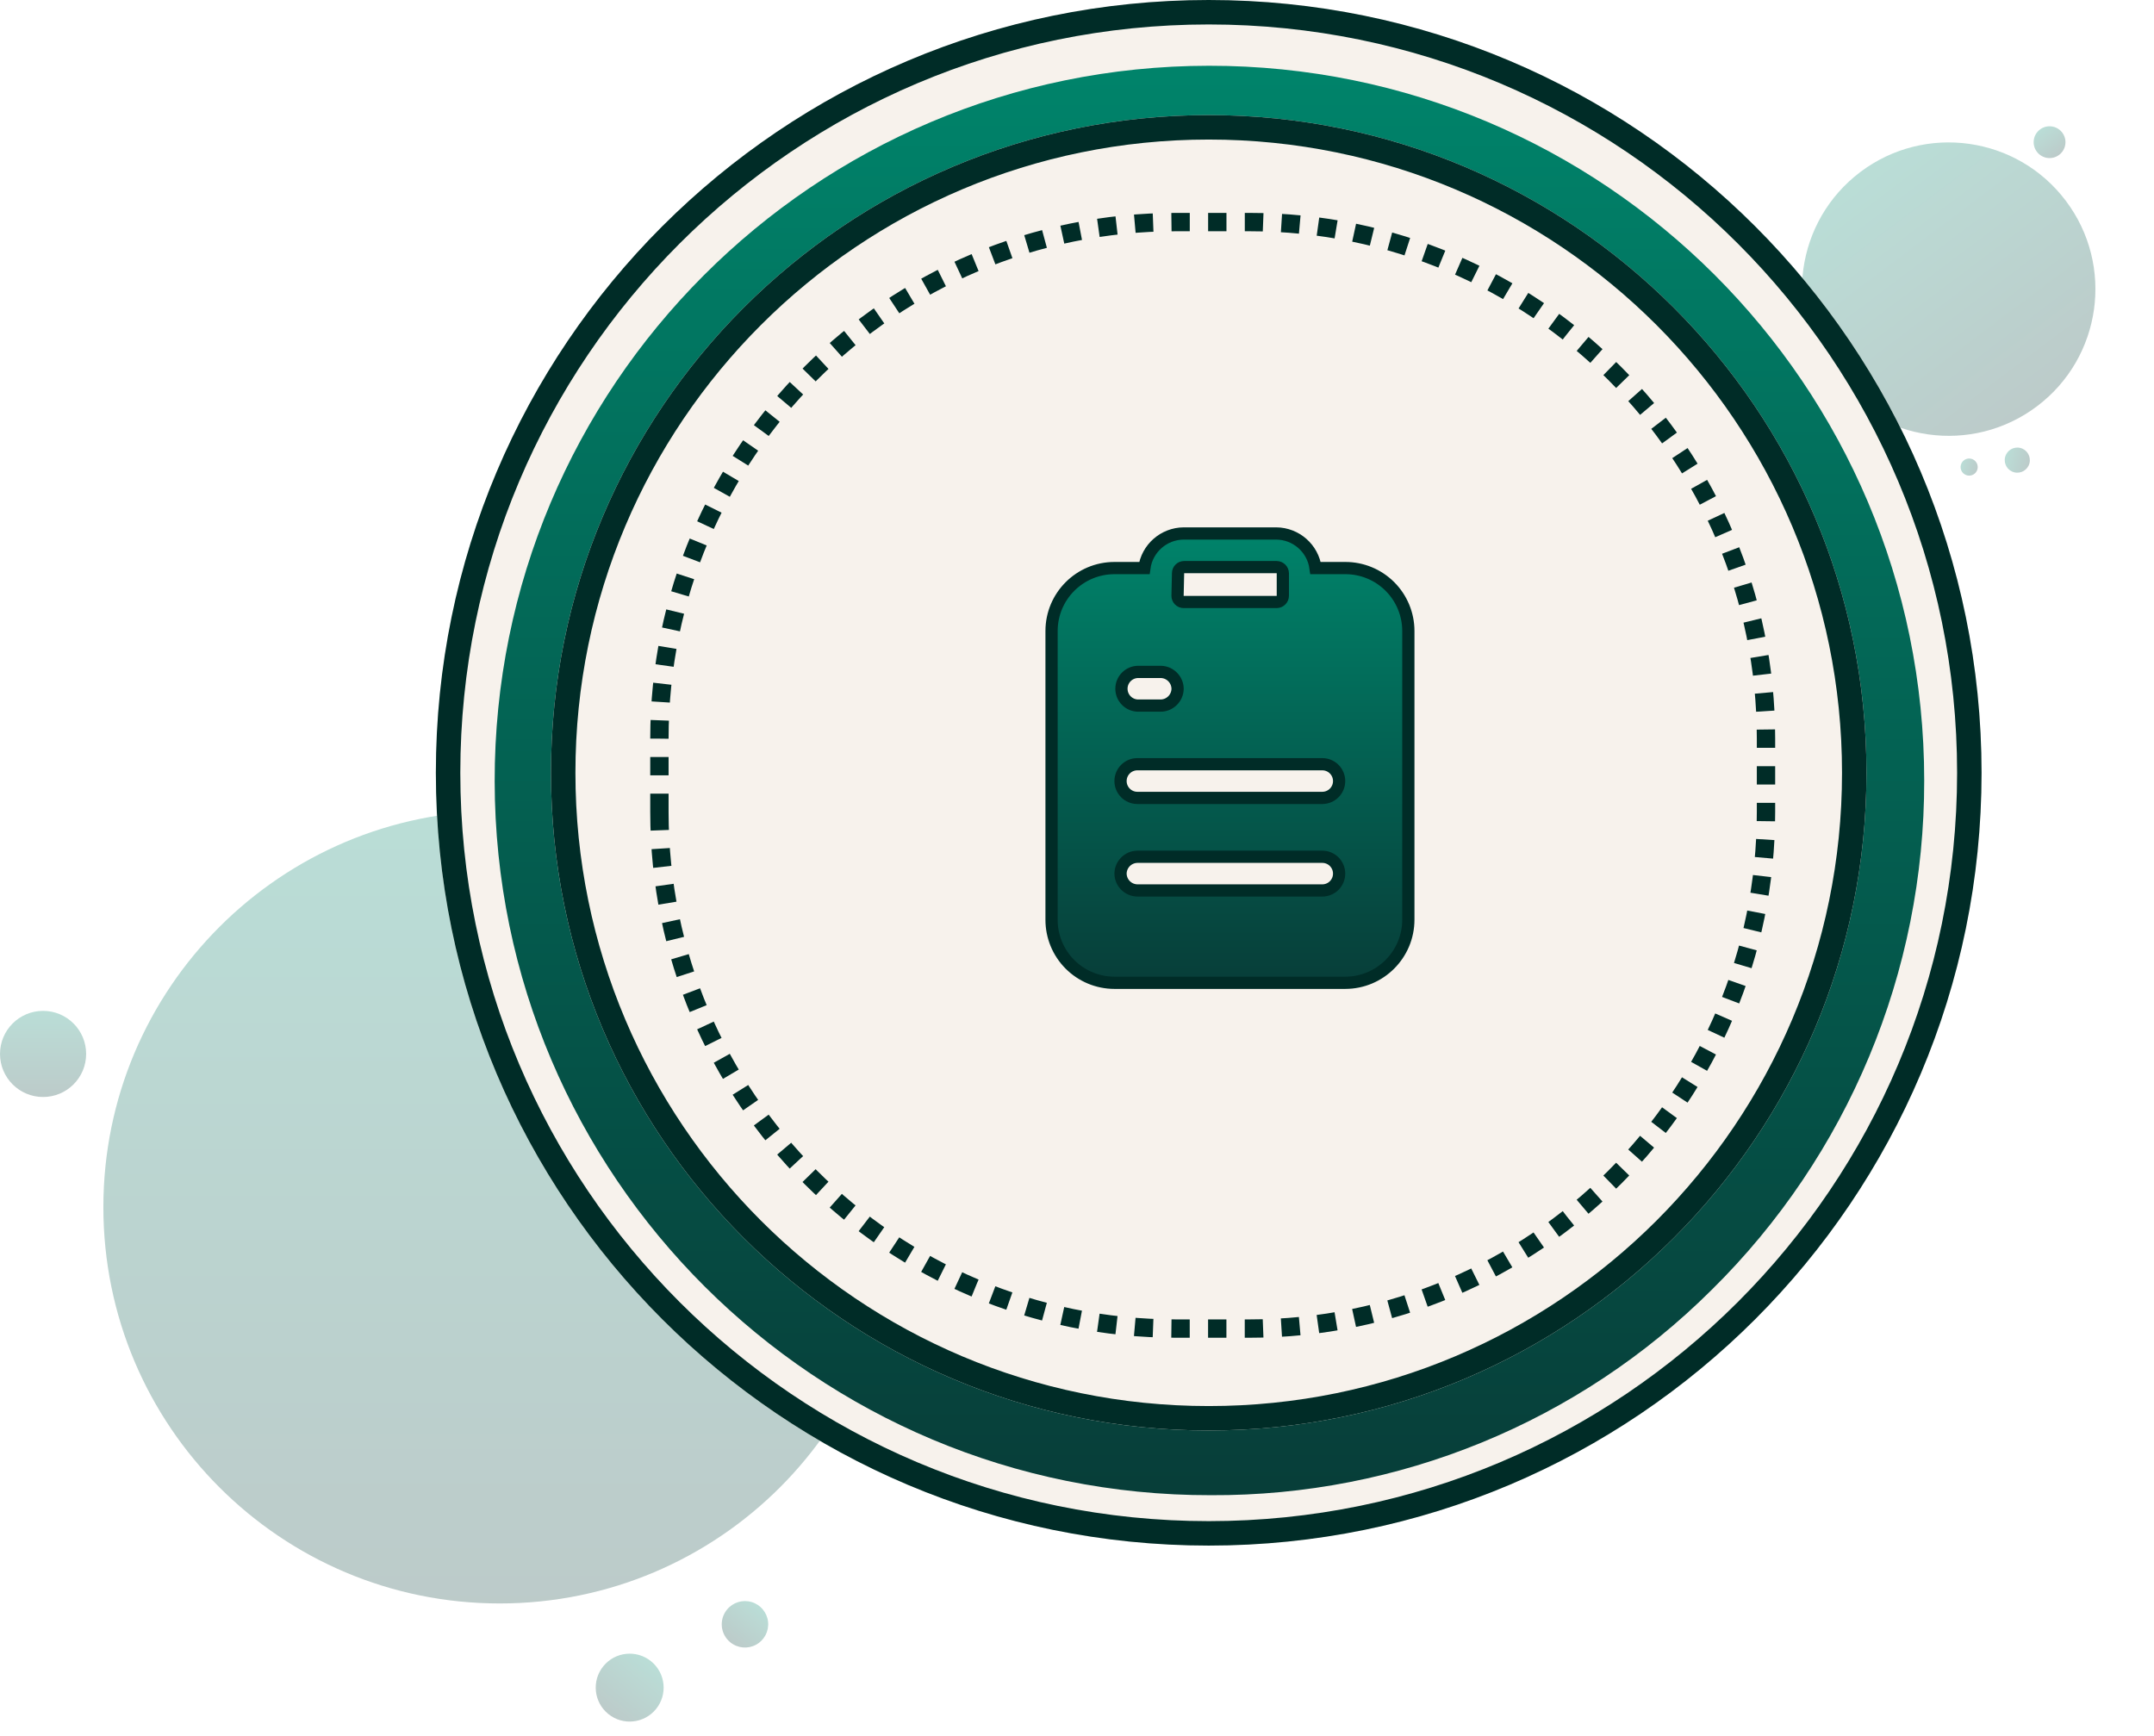
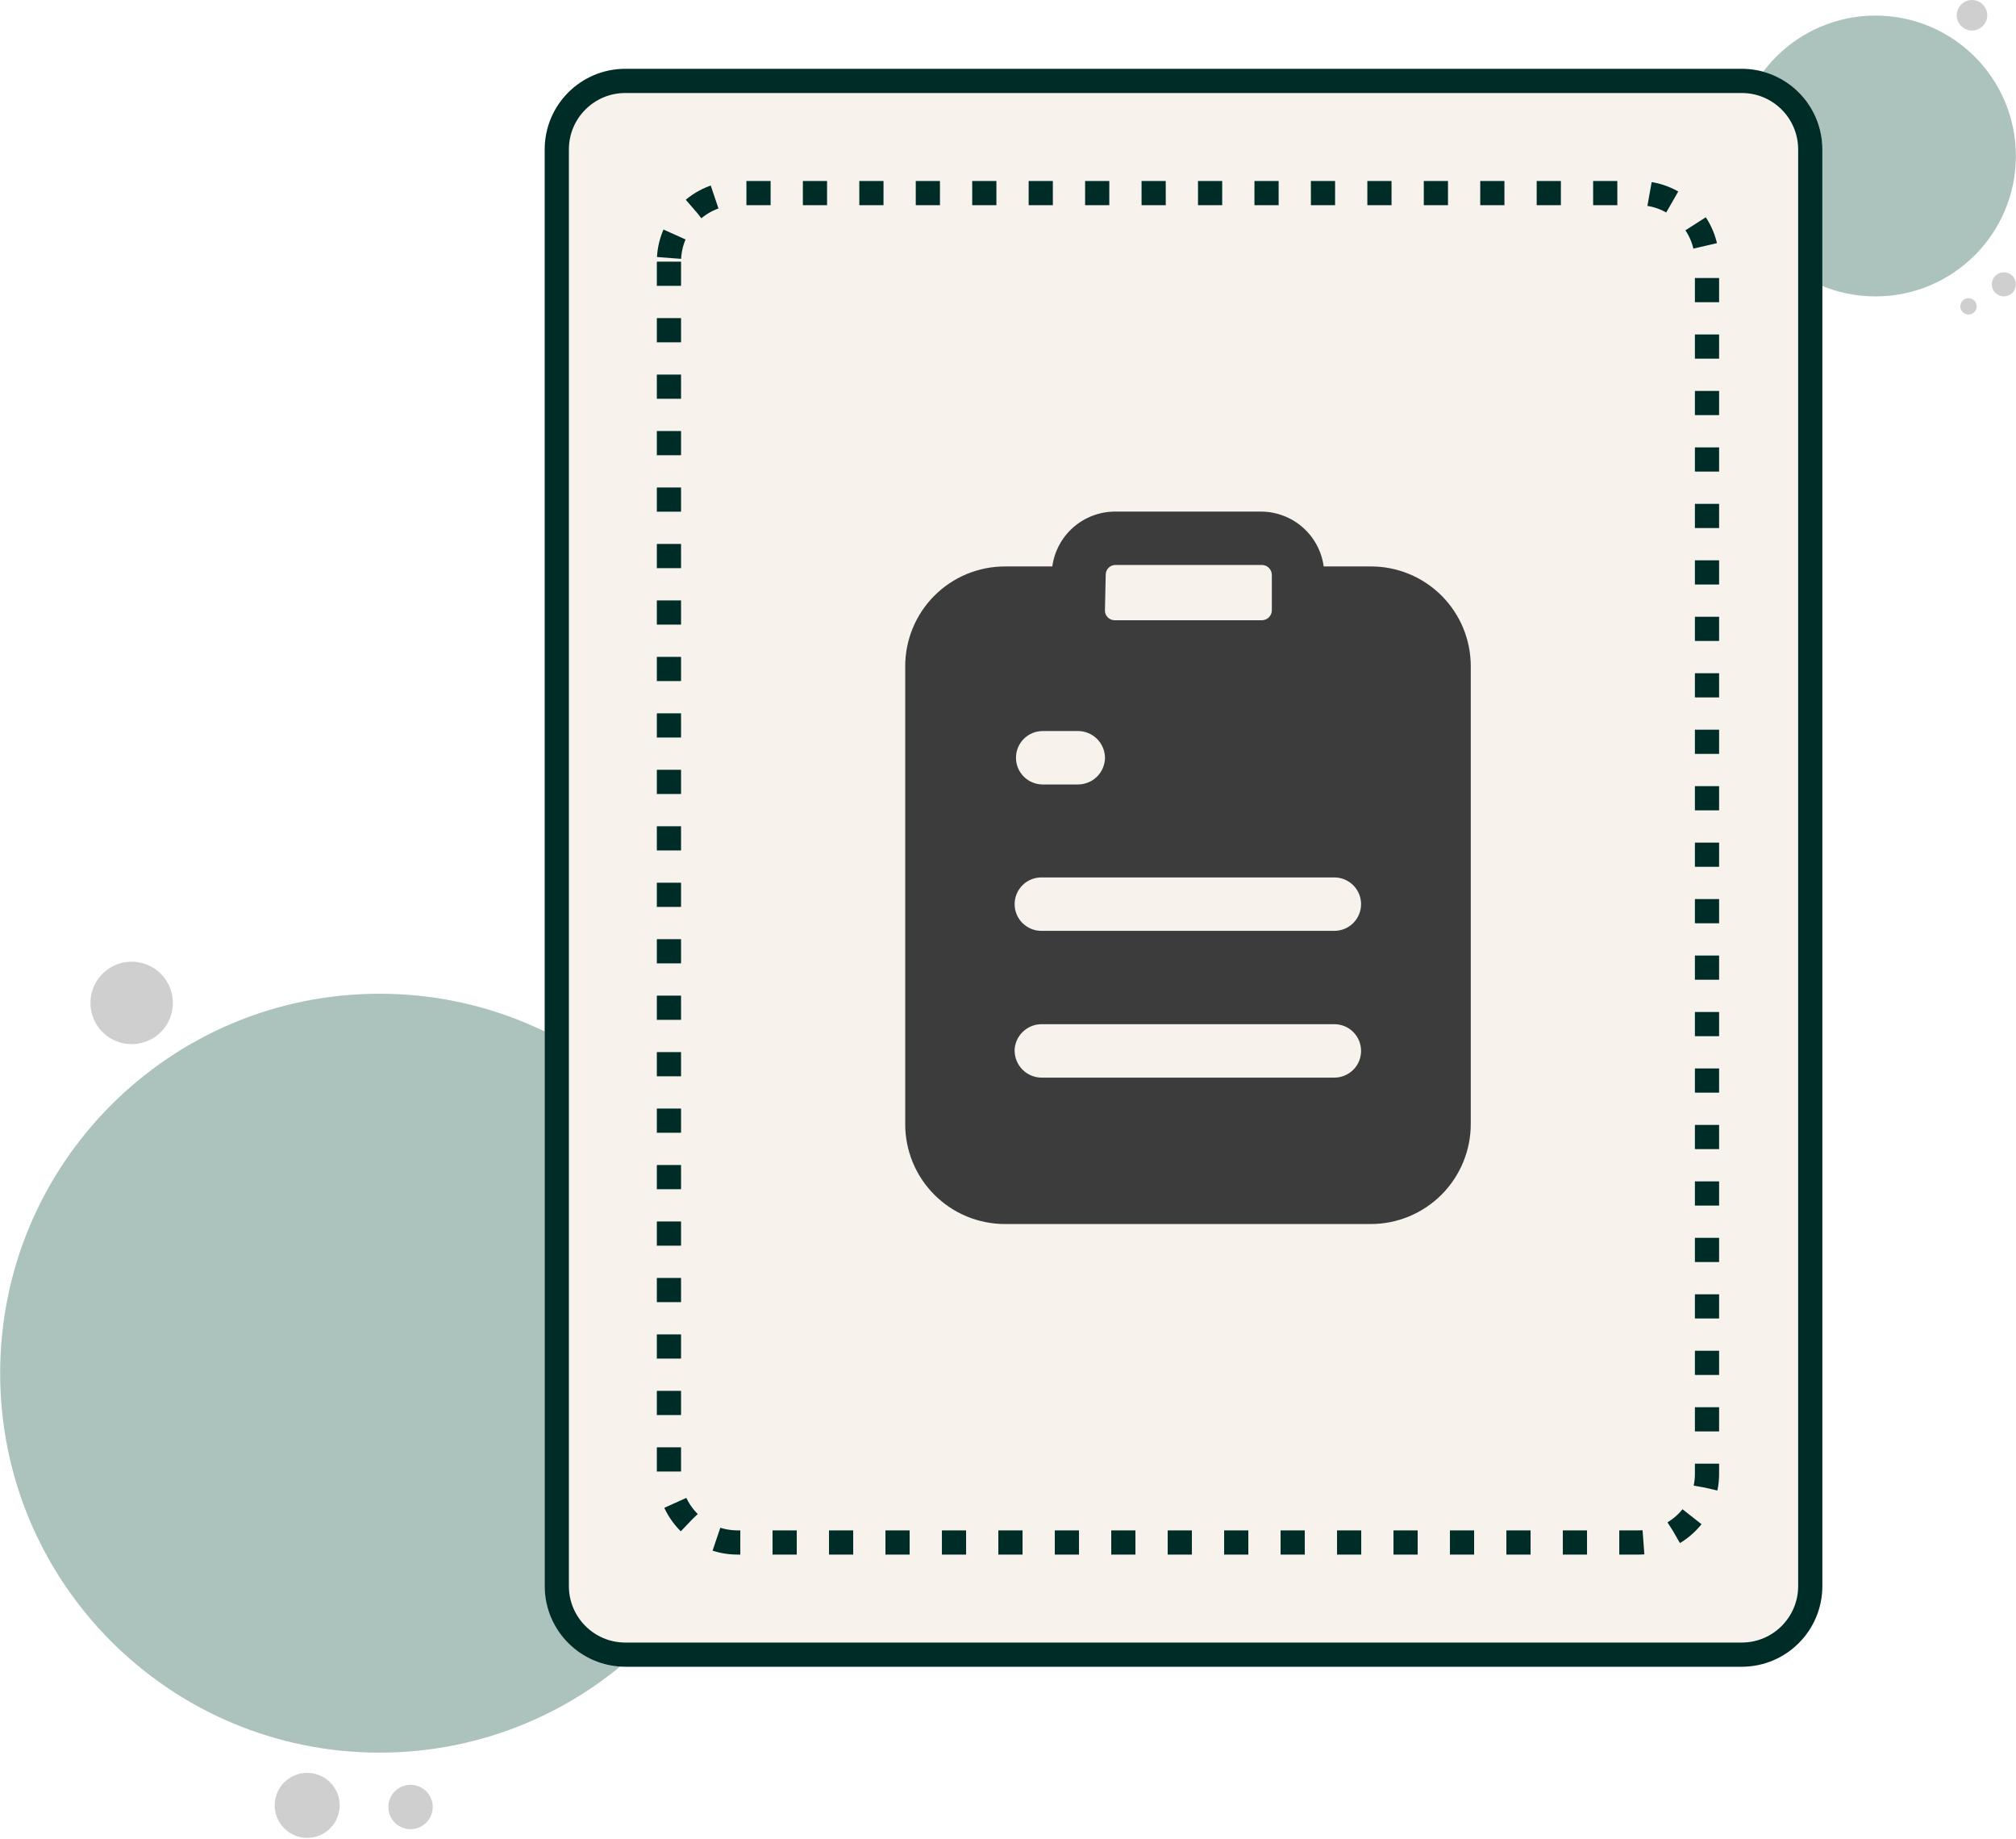
- <svg xmlns="http://www.w3.org/2000/svg" xmlns:xlink="http://www.w3.org/1999/xlink" width="176.161" height="141.934" viewBox="0 0 176.161 141.934">
-   <defs>
-     <linearGradient id="linear-gradient" x1="0.5" x2="0.5" y2="1" gradientUnits="objectBoundingBox">
-       <stop offset="0" stop-color="#00836a" />
-       <stop offset="1" stop-color="#073e39" />
-     </linearGradient>
-     <linearGradient id="linear-gradient-6" y1="1" y2="0" xlink:href="#linear-gradient" />
-   </defs>
-   <g id="illustration" transform="translate(-57 -461)">
-     <g id="Group_39521" data-name="Group 39521" transform="translate(57 527.317)" opacity="0.272">
-       <circle id="Ellipse_1999" data-name="Ellipse 1999" cx="32.414" cy="32.414" r="32.414" transform="translate(8.454 0)" fill="url(#linear-gradient)" />
-       <path id="Path_25533" data-name="Path 25533" d="M2.777,5.554A2.777,2.777,0,1,0,0,2.777,2.777,2.777,0,0,0,2.777,5.554Z" transform="translate(51.087 67.806) rotate(39)" fill="url(#linear-gradient)" />
-       <path id="Path_25534" data-name="Path 25534" d="M1.9,3.793A1.9,1.9,0,1,0,0,1.9,1.9,1.9,0,0,0,1.9,3.793Z" transform="translate(60.641 63.866) rotate(39)" fill="url(#linear-gradient)" />
-       <path id="Path_25535" data-name="Path 25535" d="M15.805,7.3A3.522,3.522,0,1,0,12.284,3.78,3.522,3.522,0,0,0,15.805,7.3Z" transform="translate(-12.283 16.105)" fill="url(#linear-gradient)" />
-     </g>
-     <g id="Group_39533" data-name="Group 39533" transform="matrix(0.799, -0.602, 0.602, 0.799, 199.566, 482.285)" opacity="0.272">
-       <circle id="Ellipse_1999-2" data-name="Ellipse 1999" cx="11.994" cy="11.994" r="11.994" transform="translate(0 0)" fill="url(#linear-gradient)" />
-       <path id="Path_25533-2" data-name="Path 25533" d="M1.027,0A1.027,1.027,0,1,1,0,1.027,1.028,1.028,0,0,1,1.027,0Z" transform="translate(9.506 26.687) rotate(141)" fill="url(#linear-gradient-6)" />
-       <path id="Path_25534-2" data-name="Path 25534" d="M.7,0A.7.7,0,1,1,0,.7.7.7,0,0,1,.7,0Z" transform="translate(5.561 24.723) rotate(141)" fill="url(#linear-gradient-6)" />
-       <path id="Path_25535-2" data-name="Path 25535" d="M1.3,2.606a1.3,1.3,0,1,1,1.3-1.3A1.3,1.3,0,0,1,1.3,2.606Z" transform="translate(24.51 6.055)" fill="url(#linear-gradient)" />
-     </g>
-     <g id="Ellipse_2007" data-name="Ellipse 2007" transform="translate(92.646 461)" fill="#f7f2ec" stroke="#002c27" stroke-width="2">
-       <circle cx="63.206" cy="63.206" r="63.206" stroke="none" />
-       <circle cx="63.206" cy="63.206" r="62.206" fill="none" />
-     </g>
-     <g id="Group_39720" data-name="Group 39720" transform="translate(97.691 466.379)">
-       <g id="Group_39719" data-name="Group 39719" transform="translate(0 0)">
-         <path id="Path_27264" data-name="Path 27264" d="M511.6,1209.586a58.4,58.4,0,0,1-17.376,41.655,57.642,57.642,0,0,1-40.965,16.8,58.456,58.456,0,1,1,58.341-58.455Z" transform="translate(-394.923 -1151.13)" fill="url(#linear-gradient)" />
-       </g>
-     </g>
-     <g id="Ellipse_2008" data-name="Ellipse 2008" transform="translate(102.06 470.414)" fill="#f7f2ec" stroke="#002c27" stroke-width="2">
-       <circle cx="53.793" cy="53.793" r="53.793" stroke="none" />
-       <circle cx="53.793" cy="53.793" r="52.793" fill="none" />
-     </g>
-     <g id="Rectangle_7600" data-name="Rectangle 7600" transform="translate(110.179 570.413) rotate(-90)" fill="none" stroke="#002c27" stroke-width="1.5" stroke-dasharray="1.5 1.5">
-       <rect width="92" height="92" rx="43" stroke="none" />
-       <rect x="0.75" y="0.75" width="90.5" height="90.5" rx="42.25" fill="none" />
-     </g>
-     <path id="seedwords" d="M28.076,4.83H25.65A3.271,3.271,0,0,0,22.435,2h-7.57a3.271,3.271,0,0,0-3.216,2.83H9.2A5.145,5.145,0,0,0,4.06,9.975V33.586A5.145,5.145,0,0,0,9.2,38.75H28.076a5.163,5.163,0,0,0,5.163-5.163V9.975A5.145,5.145,0,0,0,28.076,4.83ZM14.368,14.7a1.4,1.4,0,0,1-1.378,1.378H11.153a1.378,1.378,0,0,1,0-2.756H12.99A1.4,1.4,0,0,1,14.368,14.7ZM9.7,29.82a1.4,1.4,0,0,1,1.378-1.378H26.2a1.378,1.378,0,0,1,0,2.756H11.079A1.4,1.4,0,0,1,9.7,29.82Zm16.537-6.192H11.079a1.378,1.378,0,0,1,0-2.756H26.2a1.378,1.378,0,0,1,0,2.756ZM14.405,5.252a.5.5,0,0,1,.5-.5h7.57a.514.514,0,0,1,.5.5V7.09a.514.514,0,0,1-.5.514H14.864a.5.5,0,0,1-.5-.514Z" transform="translate(138.94 502.632)" stroke="#002c27" stroke-width="1" fill="url(#linear-gradient)" />
-   </g>
+ <svg xmlns="http://www.w3.org/2000/svg" width="125" height="114" viewBox="0 0 125 114" fill="none">
+   <path opacity="0.4" d="M121.932 19.484C121.807 19.453 121.698 19.375 121.628 19.266C121.558 19.157 121.532 19.026 121.555 18.899C121.579 18.772 121.65 18.658 121.754 18.582C121.858 18.505 121.987 18.471 122.116 18.487C122.244 18.502 122.362 18.566 122.445 18.665C122.528 18.765 122.569 18.892 122.562 19.021C122.554 19.15 122.498 19.271 122.404 19.36C122.31 19.449 122.185 19.499 122.056 19.499C122.014 19.499 121.973 19.494 121.932 19.484ZM123.5 17.627C123.5 17.48 123.544 17.335 123.626 17.212C123.708 17.09 123.824 16.994 123.961 16.938C124.097 16.881 124.247 16.867 124.392 16.895C124.536 16.924 124.669 16.995 124.774 17.099C124.878 17.204 124.949 17.337 124.978 17.482C125.007 17.626 124.992 17.776 124.935 17.913C124.879 18.049 124.783 18.165 124.661 18.247C124.538 18.329 124.394 18.373 124.246 18.373C124.048 18.373 123.859 18.294 123.719 18.154C123.579 18.015 123.5 17.825 123.5 17.627ZM121.326 0.946C121.326 0.759 121.382 0.576 121.486 0.42C121.59 0.265 121.737 0.143 121.91 0.072C122.083 0 122.274 -0.018 122.457 0.018C122.641 0.055 122.809 0.145 122.941 0.277C123.074 0.41 123.164 0.578 123.2 0.762C123.237 0.946 123.218 1.136 123.146 1.309C123.074 1.482 122.953 1.629 122.797 1.733C122.641 1.837 122.458 1.892 122.271 1.892C122.147 1.892 122.024 1.868 121.909 1.82C121.795 1.772 121.69 1.703 121.603 1.615C121.515 1.527 121.445 1.423 121.398 1.308C121.35 1.193 121.326 1.07 121.326 0.946Z" fill="#888888" />
+   <path opacity="0.4" d="M116.288 18.374C121.095 18.374 124.992 14.477 124.992 9.67C124.992 4.863 121.095 0.966 116.288 0.966C111.481 0.966 107.584 4.863 107.584 9.67C107.584 14.477 111.481 18.374 116.288 18.374Z" fill="#2D6759" />
+   <path opacity="0.4" d="M23.532 108.646C36.523 108.646 47.054 98.114 47.054 85.124C47.054 72.133 36.523 61.602 23.532 61.602C10.541 61.602 0.01 72.133 0.01 85.124C0.01 98.114 10.541 108.646 23.532 108.646Z" fill="#2D6759" />
+   <path opacity="0.4" d="M17.031 111.915C17.031 111.517 17.15 111.127 17.371 110.796C17.592 110.464 17.907 110.206 18.275 110.054C18.643 109.901 19.049 109.861 19.439 109.939C19.83 110.017 20.189 110.209 20.471 110.49C20.753 110.772 20.945 111.131 21.023 111.522C21.101 111.913 21.061 112.318 20.908 112.686C20.756 113.055 20.497 113.369 20.166 113.591C19.834 113.812 19.445 113.93 19.046 113.93C18.512 113.93 18 113.718 17.622 113.34C17.244 112.962 17.031 112.45 17.031 111.915ZM24.079 112.015C24.079 111.743 24.16 111.477 24.311 111.251C24.463 111.024 24.678 110.848 24.929 110.744C25.181 110.64 25.457 110.613 25.724 110.666C25.991 110.719 26.236 110.85 26.429 111.043C26.621 111.235 26.752 111.48 26.805 111.747C26.858 112.014 26.831 112.291 26.726 112.542C26.622 112.794 26.446 113.009 26.219 113.16C25.993 113.311 25.727 113.391 25.454 113.391C25.09 113.391 24.739 113.246 24.481 112.988C24.223 112.73 24.079 112.38 24.079 112.015ZM5.607 62.17C5.608 61.665 5.758 61.171 6.039 60.751C6.32 60.33 6.719 60.003 7.186 59.809C7.653 59.616 8.167 59.566 8.663 59.664C9.158 59.763 9.614 60.007 9.971 60.364C10.329 60.722 10.572 61.177 10.67 61.673C10.769 62.169 10.718 62.683 10.525 63.15C10.331 63.617 10.004 64.016 9.583 64.296C9.163 64.577 8.669 64.727 8.163 64.727C7.828 64.727 7.495 64.661 7.185 64.533C6.875 64.404 6.593 64.216 6.356 63.978C6.118 63.741 5.93 63.459 5.802 63.149C5.673 62.839 5.607 62.506 5.607 62.17Z" fill="#888888" />
+   <path d="M33.773 9.265L33.773 98.322C33.773 101.084 36.012 103.322 38.773 103.322H107.993C110.755 103.322 112.993 101.084 112.993 98.322V9.265C112.993 6.504 110.755 4.265 107.993 4.265H38.773C36.012 4.265 33.773 6.504 33.773 9.265Z" fill="#F7F2EC" />
+   <path d="M34.523 9.265L34.523 98.322C34.523 100.669 36.426 102.572 38.773 102.572H107.993C110.341 102.572 112.243 100.669 112.243 98.322V9.265C112.243 6.918 110.341 5.015 107.993 5.015H38.773C36.426 5.015 34.523 6.918 34.523 9.265Z" stroke="#002C27" stroke-width="1.5" />
+   <path d="M54.272 56.173H50.656V57.85H49.756V53.335H50.656V55.012H54.272V56.173Z" fill="#F7F2EC" />
+   <path d="M50.231 52.359C49.877 52.211 49.702 52.023 49.702 51.469C49.675 51.283 49.712 51.093 49.808 50.932C49.905 50.771 50.054 50.648 50.231 50.585L54.27 48.895V50.115L53.239 50.521V52.421L54.271 52.83V54.042L50.231 52.359ZM52.36 52.142V50.803L50.928 51.378C50.858 51.405 50.786 51.423 50.786 51.469C50.786 51.515 50.856 51.539 50.928 51.569L52.36 52.142Z" fill="#F7F2EC" />
+   <path d="M54.27 48.668H50.454C50.361 48.682 50.265 48.674 50.175 48.645C50.086 48.615 50.004 48.566 49.936 48.5C49.868 48.434 49.816 48.353 49.785 48.264C49.754 48.175 49.743 48.079 49.754 47.985V45.585C49.754 44.585 50.38 44.365 51.283 44.365C52.186 44.365 52.825 44.585 52.825 45.585V47.507H54.271V48.668H54.27ZM51.921 46.184C51.921 45.7 51.733 45.552 51.282 45.552C50.831 45.552 50.654 45.701 50.654 46.184V47.203C50.654 47.429 50.732 47.503 50.954 47.503H51.916L51.921 46.184Z" fill="#F7F2EC" />
+   <path d="M53.78 43.625V41.103C53.78 40.761 53.541 40.625 53.148 40.625C52.909 40.625 52.67 40.676 52.522 41.125L51.928 42.915C51.871 43.159 51.726 43.374 51.52 43.517C51.314 43.66 51.062 43.721 50.813 43.689C50.672 43.709 50.528 43.697 50.393 43.653C50.257 43.609 50.134 43.535 50.032 43.436C49.929 43.337 49.851 43.215 49.803 43.081C49.755 42.947 49.738 42.804 49.754 42.663V40.217H50.243V42.553C50.243 42.895 50.404 43.063 50.824 43.063C50.962 43.084 51.103 43.052 51.218 42.973C51.333 42.894 51.413 42.774 51.443 42.638L52.01 40.938C52.21 40.338 52.435 40.003 53.145 40.003C53.758 40.003 54.268 40.242 54.268 40.938V43.625H53.78Z" fill="#F7F2EC" />
+   <path d="M54.272 39.32H49.756V38.72H54.272V39.32Z" fill="#F7F2EC" />
+   <path d="M53.681 33.98C54.1 33.98 54.267 34.187 54.267 34.574V36.214C54.267 37.679 53.267 38.014 52.009 38.014C50.751 38.014 49.752 37.678 49.752 36.13V34.085H50.241V35.929C50.241 37.058 50.784 37.386 52.01 37.386C53.236 37.386 53.778 37.058 53.778 36.014V34.876C53.778 34.65 53.7 34.576 53.478 34.576H52.125V33.976L53.681 33.98Z" fill="#F7F2EC" />
+   <path d="M53.755 29.199C53.83 29.19 53.906 29.197 53.977 29.221C54.048 29.244 54.114 29.284 54.168 29.336C54.222 29.388 54.264 29.451 54.291 29.521C54.318 29.592 54.328 29.667 54.322 29.742C54.328 29.865 54.297 29.987 54.234 30.092C54.17 30.198 54.078 30.282 53.967 30.336L50.562 32.465C50.484 32.51 50.452 32.548 50.452 32.594C50.452 32.62 50.478 32.685 50.581 32.685H54.271V33.271H50.239C50.166 33.277 50.092 33.266 50.023 33.24C49.955 33.214 49.893 33.173 49.842 33.12C49.79 33.067 49.752 33.003 49.728 32.934C49.704 32.864 49.696 32.79 49.704 32.717C49.697 32.599 49.725 32.481 49.783 32.378C49.841 32.275 49.928 32.191 50.032 32.136L53.464 29.989C53.515 29.957 53.574 29.93 53.574 29.866C53.574 29.802 53.504 29.788 53.464 29.788H49.753V29.201H53.753L53.755 29.199Z" fill="#F7F2EC" />
+   <path d="M54.269 27.729C54.281 27.816 54.272 27.904 54.244 27.986C54.216 28.068 54.169 28.143 54.107 28.204C54.045 28.266 53.97 28.312 53.887 28.339C53.804 28.366 53.716 28.374 53.63 28.361H50.391C49.908 28.361 49.752 28.122 49.752 27.729V24.936H50.241V27.461C50.241 27.713 50.319 27.761 50.541 27.761H51.712V25.001H52.201V27.761H53.465C53.691 27.761 53.774 27.716 53.774 27.461V24.912H54.264V27.729H54.269Z" fill="#F7F2EC" />
+   <path d="M50.439 24.264C49.956 24.264 49.756 24.025 49.756 23.6V21.509C49.756 20.676 50.285 20.409 51.124 20.409C51.989 20.409 52.562 20.654 52.562 21.435V22.164H52.594L54.272 20.316V21.116L52.685 22.845C52.651 22.89 52.608 22.928 52.559 22.957C52.51 22.985 52.456 23.004 52.4 23.012H52.3C52.165 23.012 52.074 22.912 52.074 22.741V21.641C52.074 21.093 51.674 21.041 51.125 21.041C50.576 21.041 50.248 21.132 50.248 21.741V23.342C50.247 23.549 50.312 23.664 50.556 23.664H54.273V24.264H50.439Z" fill="#F7F2EC" />
+   <path d="M41.477 16.22L41.477 91.369C41.477 93.716 43.379 95.619 45.727 95.619H101.591C103.938 95.619 105.841 93.716 105.841 91.369V16.22C105.841 13.873 103.938 11.97 101.591 11.97H45.727C43.379 11.97 41.477 13.873 41.477 16.22Z" stroke="#002C27" stroke-width="1.5" stroke-dasharray="1.5 2" />
+   <path d="M84.988 35.114H82.074C81.947 34.177 81.486 33.318 80.776 32.693C80.066 32.069 79.154 31.721 78.209 31.714H69.109C68.164 31.722 67.254 32.07 66.544 32.694C65.835 33.319 65.375 34.178 65.247 35.114H62.31C61.498 35.114 60.694 35.274 59.944 35.585C59.193 35.895 58.512 36.351 57.938 36.925C57.363 37.499 56.908 38.181 56.597 38.931C56.287 39.682 56.127 40.486 56.127 41.298V69.673C56.124 70.487 56.282 71.293 56.591 72.046C56.901 72.799 57.356 73.483 57.93 74.059C58.505 74.636 59.187 75.093 59.939 75.405C60.69 75.717 61.496 75.878 62.31 75.878H84.988C85.803 75.879 86.61 75.719 87.363 75.407C88.116 75.095 88.801 74.638 89.377 74.062C89.953 73.486 90.41 72.801 90.722 72.048C91.034 71.295 91.194 70.488 91.193 69.673V41.298C91.193 40.484 91.033 39.678 90.721 38.926C90.409 38.175 89.951 37.492 89.375 36.917C88.798 36.343 88.114 35.888 87.361 35.578C86.608 35.269 85.802 35.111 84.988 35.114ZM68.515 46.973C68.509 47.41 68.333 47.828 68.024 48.138C67.714 48.447 67.296 48.623 66.859 48.629H64.651C64.212 48.629 63.791 48.454 63.48 48.144C63.169 47.833 62.995 47.412 62.995 46.973C62.995 46.534 63.169 46.112 63.48 45.802C63.791 45.491 64.212 45.317 64.651 45.317H66.859C67.296 45.323 67.714 45.499 68.024 45.808C68.333 46.117 68.509 46.535 68.515 46.973ZM62.906 65.146C62.912 64.708 63.089 64.289 63.399 63.98C63.709 63.67 64.129 63.494 64.567 63.49H82.736C83.175 63.49 83.596 63.664 83.907 63.975C84.218 64.285 84.392 64.707 84.392 65.146C84.392 65.585 84.218 66.006 83.907 66.317C83.596 66.627 83.175 66.802 82.736 66.802H64.567C64.13 66.796 63.712 66.62 63.402 66.311C63.093 66.001 62.917 65.583 62.911 65.146H62.906ZM82.78 57.704H64.567C64.128 57.704 63.707 57.529 63.396 57.219C63.086 56.908 62.911 56.487 62.911 56.048C62.911 55.609 63.086 55.188 63.396 54.877C63.707 54.566 64.128 54.392 64.567 54.392H82.736C83.175 54.392 83.596 54.566 83.907 54.877C84.218 55.188 84.392 55.609 84.392 56.048C84.392 56.487 84.218 56.908 83.907 57.219C83.596 57.529 83.175 57.704 82.736 57.704H82.78ZM68.559 35.623C68.559 35.464 68.622 35.311 68.735 35.199C68.847 35.086 69 35.023 69.159 35.023H78.259C78.417 35.027 78.567 35.092 78.678 35.204C78.79 35.315 78.855 35.465 78.859 35.623V37.831C78.859 37.992 78.796 38.146 78.684 38.262C78.572 38.377 78.42 38.444 78.259 38.449H69.111C69.031 38.449 68.951 38.433 68.877 38.401C68.803 38.37 68.736 38.325 68.68 38.267C68.624 38.209 68.581 38.141 68.551 38.066C68.522 37.991 68.509 37.911 68.511 37.831L68.559 35.623Z" fill="#3C3C3C" />
</svg>
